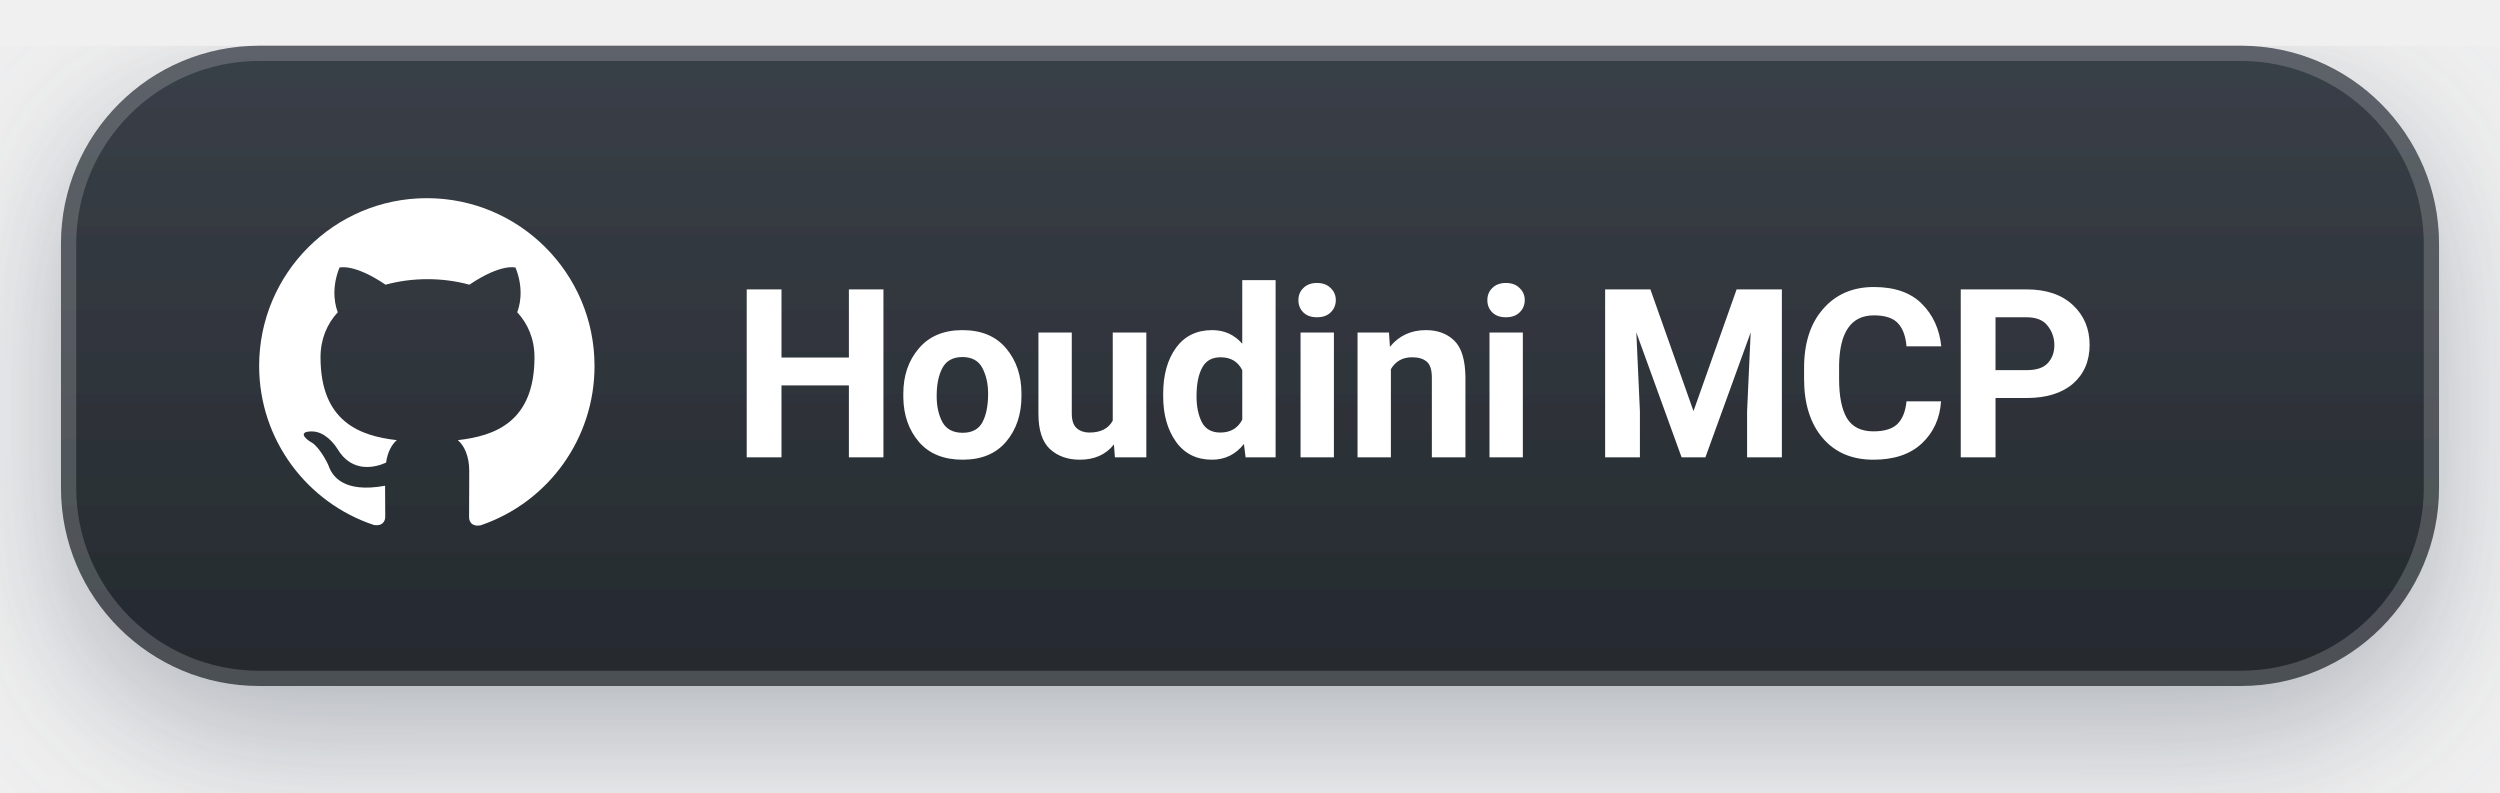
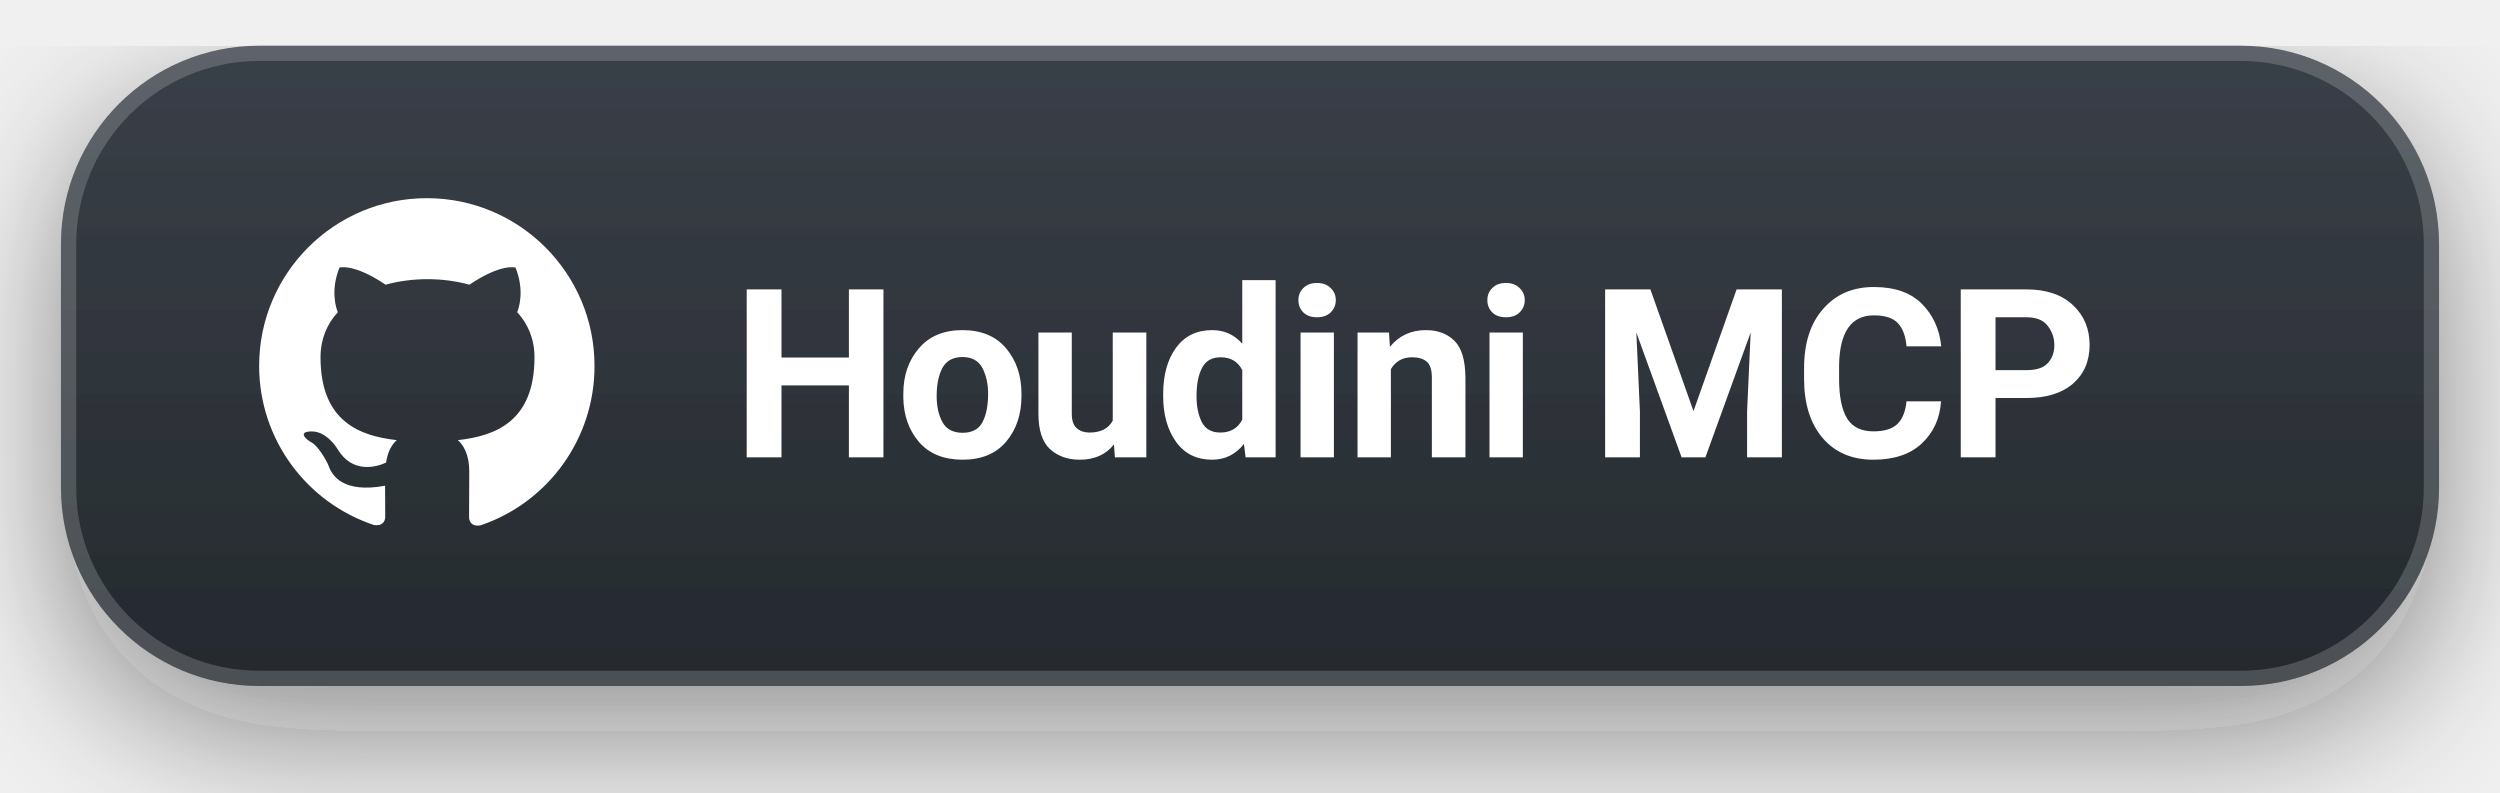
<svg xmlns="http://www.w3.org/2000/svg" width="164" height="52" viewBox="0 0 164 52" fill="none" role="img" aria-label="Houdini MCP on GitHub">
  <defs>
    <linearGradient id="mFace" x1="0" y1="3" x2="0" y2="45" gradientUnits="userSpaceOnUse">
      <stop offset="0" stop-color="#3A4048" />
      <stop offset="1" stop-color="#24292E" />
    </linearGradient>
    <filter id="mShadow" x="-20%" y="-40%" width="140%" height="200%">
-       <feDropShadow dx="0" dy="3" stdDeviation="5" flood-color="#6B7686" flood-opacity="0.5" />
+       <feDropShadow dx="0" dy="3" stdDeviation="5" flood-color="hsl(0, 0%, 12%)" flood-opacity="0.45" />
    </filter>
  </defs>
  <g filter="url(#mShadow)">
    <rect x="4" y="3" width="156" height="42" rx="13" fill="url(#mFace)" />
  </g>
  <rect x="4.5" y="3.5" width="155" height="41" rx="12.5" fill="none" stroke="#ffffff" stroke-opacity="0.18" />
  <g transform="translate(17,13) scale(1.1)">
    <path fill="#ffffff" d="M10 0C4.48 0 0 4.48 0 10c0 4.42 2.87 8.17 6.84 9.49.5.09.68-.22.68-.48 0-.24-.01-1.02-.01-1.86-2.51.46-3.16-.61-3.36-1.17-.11-.29-.6-1.17-1.02-1.41-.35-.19-.85-.65-.01-.66.79-.01 1.35.73 1.54 1.03.9 1.52 2.34 1.09 2.91.83.09-.65.35-1.09.64-1.34-2.22-.25-4.55-1.11-4.55-4.94 0-1.09.39-1.99 1.03-2.69-.1-.25-.45-1.28.1-2.66 0 0 .84-.27 2.75 1.02.8-.22 1.65-.33 2.5-.33.85 0 1.7.11 2.5.33 1.91-1.29 2.75-1.02 2.75-1.02.55 1.38.2 2.41.1 2.66.64.7 1.03 1.59 1.03 2.69 0 3.84-2.34 4.69-4.57 4.94.36.31.68.91.68 1.85 0 1.34-.01 2.42-.01 2.75 0 .27.18.58.69.48A10.02 10.02 0 0020 10c0-5.52-4.48-10-10-10z" />
  </g>
  <text x="48" y="30" font-family="-apple-system,BlinkMacSystemFont,'Segoe UI',Roboto,Helvetica,Arial,sans-serif" font-size="15.5" font-weight="600" letter-spacing="-0.2" fill="#ffffff">Houdini MCP</text>
</svg>
